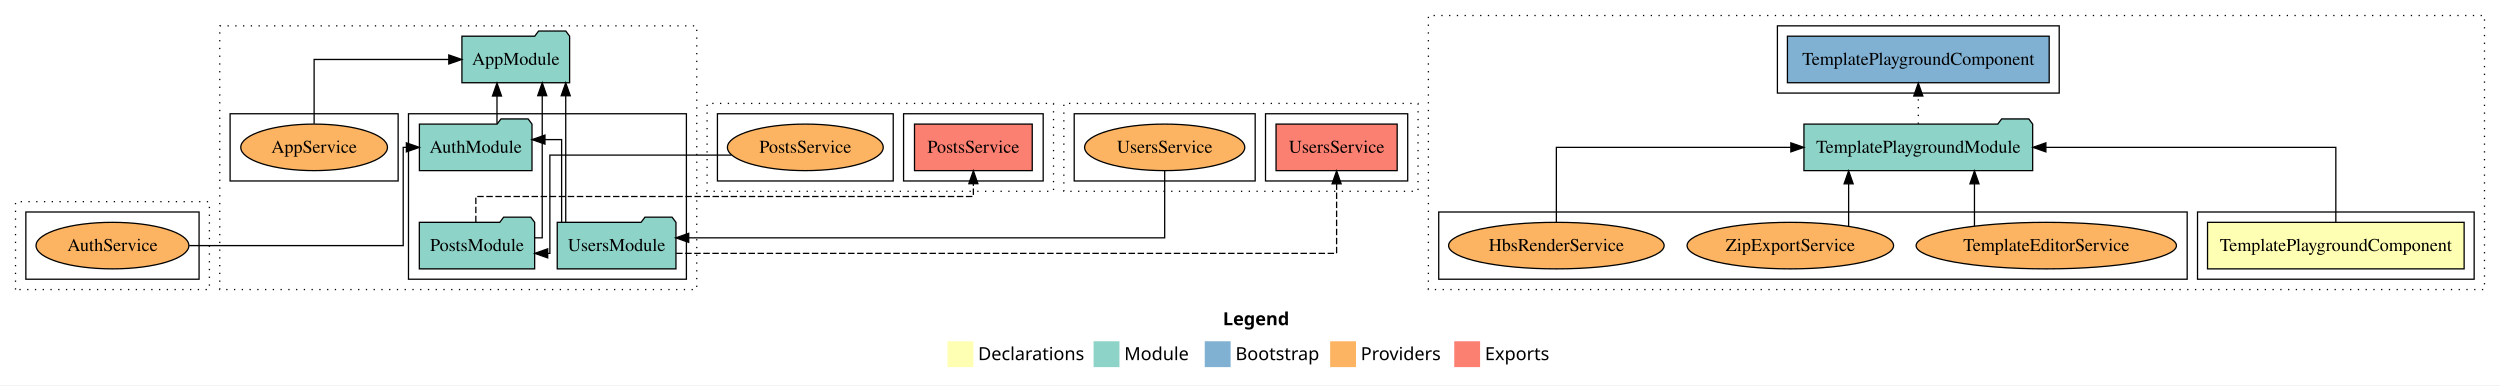
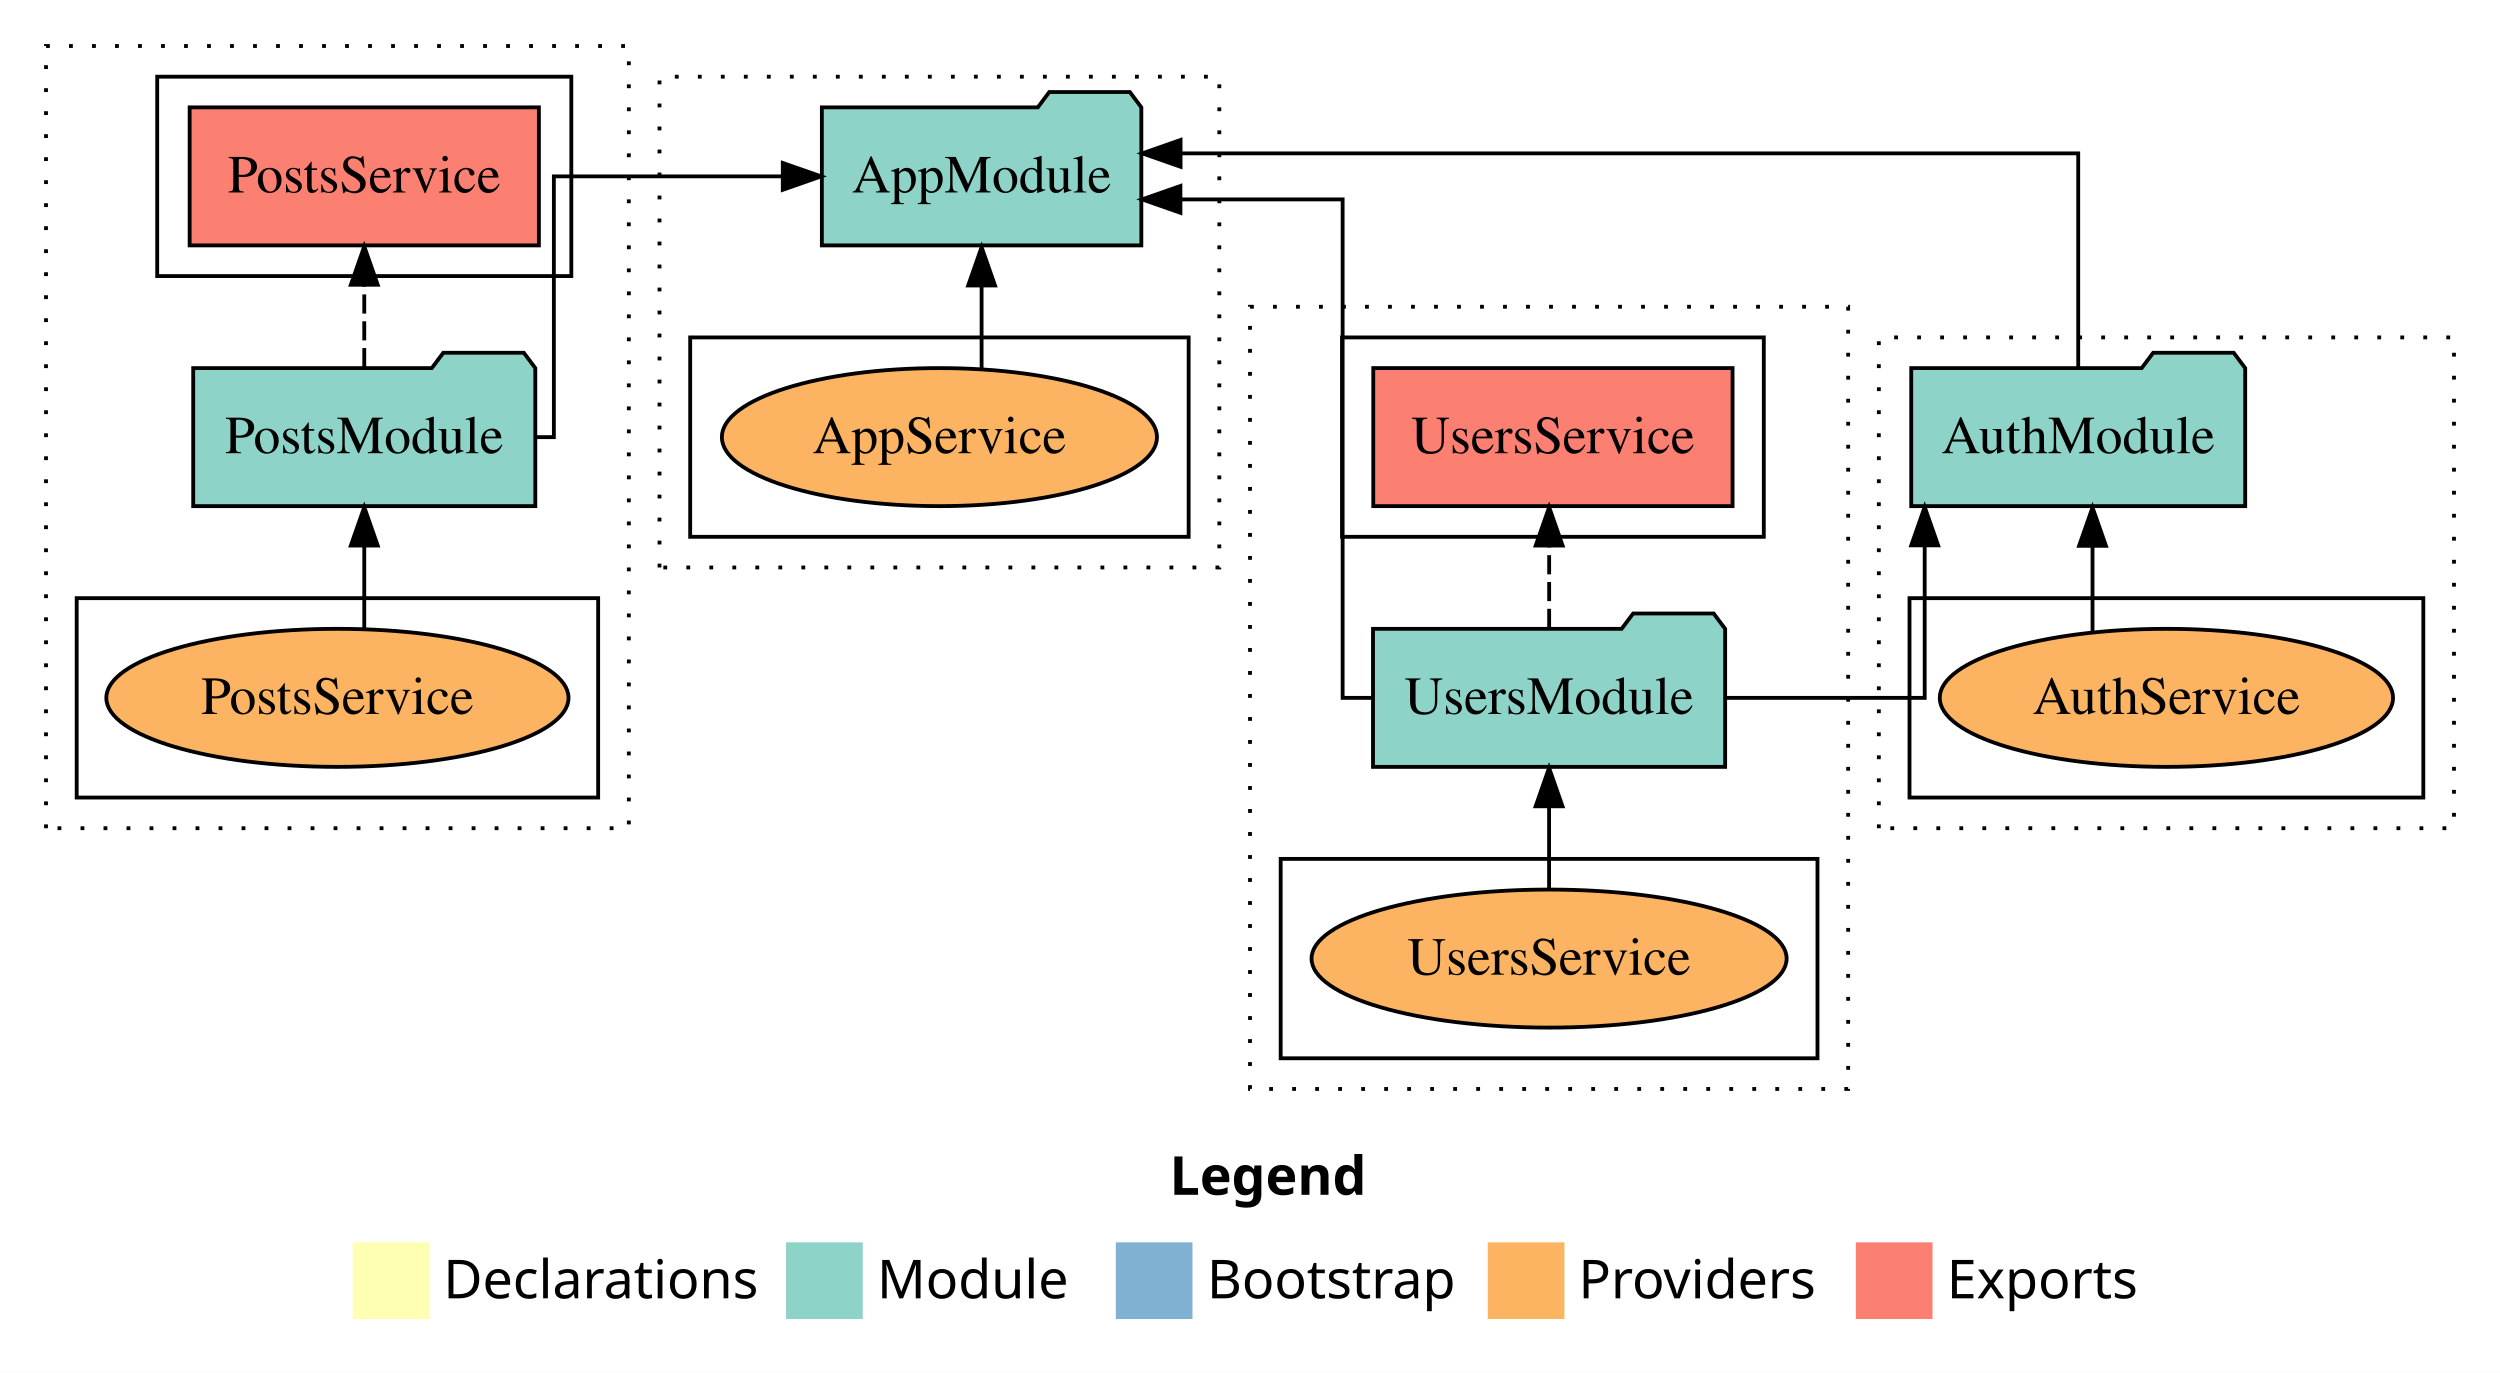
- <svg xmlns="http://www.w3.org/2000/svg" width="1934pt" height="298pt" viewBox="0.00 0.00 1934.00 298.00">
-   <g id="graph0" class="graph" transform="scale(1 1) rotate(0) translate(4 294)">
-     <polygon fill="white" stroke="transparent" points="-4,4 -4,-294 1930,-294 1930,4 -4,4" />
-     <text text-anchor="start" x="942.01" y="-42.4" font-family="Times-12" font-weight="bold" font-size="14.00">Legend</text>
-     <polygon fill="#ffffb3" stroke="transparent" points="729,-10 729,-30 749,-30 749,-10 729,-10" />
-     <text text-anchor="start" x="752.63" y="-15.4" font-family="Times-12" font-size="14.00">  Declarations</text>
-     <polygon fill="#8dd3c7" stroke="transparent" points="842,-10 842,-30 862,-30 862,-10 842,-10" />
-     <text text-anchor="start" x="865.73" y="-15.4" font-family="Times-12" font-size="14.00">  Module</text>
-     <polygon fill="#80b1d3" stroke="transparent" points="928,-10 928,-30 948,-30 948,-10 928,-10" />
-     <text text-anchor="start" x="951.78" y="-15.4" font-family="Times-12" font-size="14.00">  Bootstrap</text>
-     <polygon fill="#fdb462" stroke="transparent" points="1025,-10 1025,-30 1045,-30 1045,-10 1025,-10" />
-     <text text-anchor="start" x="1048.67" y="-15.4" font-family="Times-12" font-size="14.00">  Providers</text>
-     <polygon fill="#fb8072" stroke="transparent" points="1121,-10 1121,-30 1141,-30 1141,-10 1121,-10" />
-     <text text-anchor="start" x="1144.73" y="-15.4" font-family="Times-12" font-size="14.00">  Exports</text>
+ <svg xmlns="http://www.w3.org/2000/svg" width="652pt" height="358pt" viewBox="0.00 0.00 652.00 358.00">
+   <g id="graph0" class="graph" transform="scale(1 1) rotate(0) translate(4 354)">
+     <polygon fill="white" stroke="transparent" points="-4,4 -4,-354 648,-354 648,4 -4,4" />
+     <text text-anchor="start" x="301.01" y="-42.4" font-family="Times-12" font-weight="bold" font-size="14.00">Legend</text>
+     <polygon fill="#ffffb3" stroke="transparent" points="88,-10 88,-30 108,-30 108,-10 88,-10" />
+     <text text-anchor="start" x="111.63" y="-15.4" font-family="Times-12" font-size="14.00">  Declarations</text>
+     <polygon fill="#8dd3c7" stroke="transparent" points="201,-10 201,-30 221,-30 221,-10 201,-10" />
+     <text text-anchor="start" x="224.73" y="-15.4" font-family="Times-12" font-size="14.00">  Module</text>
+     <polygon fill="#80b1d3" stroke="transparent" points="287,-10 287,-30 307,-30 307,-10 287,-10" />
+     <text text-anchor="start" x="310.78" y="-15.4" font-family="Times-12" font-size="14.00">  Bootstrap</text>
+     <polygon fill="#fdb462" stroke="transparent" points="384,-10 384,-30 404,-30 404,-10 384,-10" />
+     <text text-anchor="start" x="407.67" y="-15.4" font-family="Times-12" font-size="14.00">  Providers</text>
+     <polygon fill="#fb8072" stroke="transparent" points="480,-10 480,-30 500,-30 500,-10 480,-10" />
+     <text text-anchor="start" x="503.73" y="-15.4" font-family="Times-12" font-size="14.00">  Exports</text>
+     <g id="clust19" class="cluster">
+       <polygon fill="none" stroke="black" stroke-dasharray="1,5" points="322,-70 322,-274 478,-274 478,-70 322,-70" />
+     </g>
+     <g id="clust22" class="cluster">
+       <polygon fill="none" stroke="black" points="346,-214 346,-266 456,-266 456,-214 346,-214" />
+     </g>
+     <g id="clust24" class="cluster">
+       <polygon fill="none" stroke="black" points="330,-78 330,-130 470,-130 470,-78 330,-78" />
+     </g>
+     <g id="clust13" class="cluster">
+       <polygon fill="none" stroke="black" stroke-dasharray="1,5" points="8,-138 8,-342 160,-342 160,-138 8,-138" />
+     </g>
+     <g id="clust16" class="cluster">
+       <polygon fill="none" stroke="black" points="37,-282 37,-334 145,-334 145,-282 37,-282" />
+     </g>
+     <g id="clust18" class="cluster">
+       <polygon fill="none" stroke="black" points="16,-146 16,-198 152,-198 152,-146 16,-146" />
+     </g>
+     <g id="clust7" class="cluster">
+       <polygon fill="none" stroke="black" stroke-dasharray="1,5" points="486,-138 486,-266 636,-266 636,-138 486,-138" />
+     </g>
+     <g id="clust12" class="cluster">
+       <polygon fill="none" stroke="black" points="494,-146 494,-198 628,-198 628,-146 494,-146" />
+     </g>
    <g id="clust1" class="cluster">
-       <polygon fill="none" stroke="black" stroke-dasharray="1,5" points="166,-70 166,-274 535,-274 535,-70 166,-70" />
-     </g>
-     <g id="clust3" class="cluster">
-       <polygon fill="none" stroke="black" points="312,-78 312,-206 527,-206 527,-78 312,-78" />
+       <polygon fill="none" stroke="black" stroke-dasharray="1,5" points="168,-206 168,-334 314,-334 314,-206 168,-206" />
    </g>
    <g id="clust6" class="cluster">
-       <polygon fill="none" stroke="black" points="174,-154 174,-206 304,-206 304,-154 174,-154" />
-     </g>
-     <g id="clust7" class="cluster">
-       <polygon fill="none" stroke="black" stroke-dasharray="1,5" points="8,-70 8,-138 158,-138 158,-70 8,-70" />
-     </g>
-     <g id="clust12" class="cluster">
-       <polygon fill="none" stroke="black" points="16,-78 16,-130 150,-130 150,-78 16,-78" />
-     </g>
-     <g id="clust13" class="cluster">
-       <polygon fill="none" stroke="black" stroke-dasharray="1,5" points="543,-146 543,-214 811,-214 811,-146 543,-146" />
-     </g>
-     <g id="clust16" class="cluster">
-       <polygon fill="none" stroke="black" points="695,-154 695,-206 803,-206 803,-154 695,-154" />
-     </g>
-     <g id="clust18" class="cluster">
-       <polygon fill="none" stroke="black" points="551,-154 551,-206 687,-206 687,-154 551,-154" />
-     </g>
-     <g id="clust19" class="cluster">
-       <polygon fill="none" stroke="black" stroke-dasharray="1,5" points="1101,-70 1101,-282 1918,-282 1918,-70 1101,-70" />
-     </g>
-     <g id="clust20" class="cluster">
-       <polygon fill="none" stroke="black" points="1696,-78 1696,-130 1910,-130 1910,-78 1696,-78" />
-     </g>
-     <g id="clust24" class="cluster">
-       <polygon fill="none" stroke="black" points="1371,-222 1371,-274 1589,-274 1589,-222 1371,-222" />
-     </g>
-     <g id="clust25" class="cluster">
-       <polygon fill="none" stroke="black" points="1109,-78 1109,-130 1688,-130 1688,-78 1109,-78" />
-     </g>
-     <g id="clust26" class="cluster">
-       <polygon fill="none" stroke="black" stroke-dasharray="1,5" points="819,-146 819,-214 1093,-214 1093,-146 819,-146" />
-     </g>
-     <g id="clust29" class="cluster">
-       <polygon fill="none" stroke="black" points="975,-154 975,-206 1085,-206 1085,-154 975,-154" />
-     </g>
-     <g id="clust31" class="cluster">
-       <polygon fill="none" stroke="black" points="827,-154 827,-206 967,-206 967,-154 827,-154" />
+       <polygon fill="none" stroke="black" points="176,-214 176,-266 306,-266 306,-214 176,-214" />
    </g>
    <g id="node1" class="node">
-       <polygon fill="#8dd3c7" stroke="black" points="407.55,-198 404.55,-202 383.55,-202 380.55,-198 320.45,-198 320.45,-162 407.55,-162 407.55,-198" />
-       <text text-anchor="middle" x="364" y="-175.8" font-family="Times,serif" font-size="14.00">AuthModule</text>
+       <polygon fill="#8dd3c7" stroke="black" points="581.55,-258 578.55,-262 557.55,-262 554.55,-258 494.45,-258 494.45,-222 581.55,-222 581.55,-258" />
+       <text text-anchor="middle" x="538" y="-235.8" font-family="Times,serif" font-size="14.00">AuthModule</text>
    </g>
    <g id="node4" class="node">
-       <polygon fill="#8dd3c7" stroke="black" points="436.66,-266 433.66,-270 412.66,-270 409.66,-266 353.34,-266 353.34,-230 436.66,-230 436.66,-266" />
-       <text text-anchor="middle" x="395" y="-243.8" font-family="Times,serif" font-size="14.00">AppModule</text>
+       <polygon fill="#8dd3c7" stroke="black" points="293.66,-326 290.66,-330 269.66,-330 266.66,-326 210.34,-326 210.34,-290 293.66,-290 293.66,-326" />
+       <text text-anchor="middle" x="252" y="-303.8" font-family="Times,serif" font-size="14.00">AppModule</text>
    </g>
    <g id="edge1" class="edge">
-       <path fill="none" stroke="black" d="M380.47,-198.22C380.47,-198.22 380.47,-219.73 380.47,-219.73" />
-       <polygon fill="black" stroke="black" points="376.97,-219.73 380.47,-229.73 383.97,-219.73 376.97,-219.73" />
+       <path fill="none" stroke="black" d="M538,-258.29C538,-280.21 538,-314 538,-314 538,-314 303.89,-314 303.89,-314" />
+       <polygon fill="black" stroke="black" points="303.89,-310.5 293.89,-314 303.89,-317.5 303.89,-310.5" />
    </g>
    <g id="node2" class="node">
-       <polygon fill="#8dd3c7" stroke="black" points="409.61,-122 406.61,-126 385.61,-126 382.61,-122 320.39,-122 320.39,-86 409.61,-86 409.61,-122" />
-       <text text-anchor="middle" x="365" y="-99.8" font-family="Times,serif" font-size="14.00">PostsModule</text>
+       <polygon fill="#8dd3c7" stroke="black" points="135.61,-258 132.61,-262 111.61,-262 108.61,-258 46.39,-258 46.39,-222 135.61,-222 135.61,-258" />
+       <text text-anchor="middle" x="91" y="-235.8" font-family="Times,serif" font-size="14.00">PostsModule</text>
    </g>
    <g id="edge2" class="edge">
-       <path fill="none" stroke="black" d="M409.68,-110C413.22,-110 415.47,-110 415.47,-110 415.47,-110 415.47,-219.96 415.47,-219.96" />
-       <polygon fill="black" stroke="black" points="411.97,-219.96 415.47,-229.96 418.97,-219.96 411.97,-219.96" />
+       <path fill="none" stroke="black" d="M135.89,-240C138.71,-240 140.45,-240 140.45,-240 140.45,-240 140.45,-308 140.45,-308 140.45,-308 200.15,-308 200.15,-308" />
+       <polygon fill="black" stroke="black" points="200.15,-311.5 210.15,-308 200.15,-304.5 200.15,-311.5" />
    </g>
    <g id="node7" class="node">
-       <polygon fill="#fb8072" stroke="black" points="794.54,-198 703.46,-198 703.46,-162 794.54,-162 794.54,-198" />
-       <text text-anchor="middle" x="749" y="-175.8" font-family="Times,serif" font-size="14.00">PostsService </text>
+       <polygon fill="#fb8072" stroke="black" points="136.54,-326 45.46,-326 45.46,-290 136.54,-290 136.54,-326" />
+       <text text-anchor="middle" x="91" y="-303.8" font-family="Times,serif" font-size="14.00">PostsService </text>
    </g>
    <g id="edge7" class="edge">
-       <path fill="none" stroke="black" stroke-dasharray="5,2" d="M364.11,-122.11C364.11,-131.9 364.11,-142 364.11,-142 364.11,-142 749,-142 749,-142 749,-142 749,-151.89 749,-151.89" />
-       <polygon fill="black" stroke="black" points="745.5,-151.89 749,-161.89 752.5,-151.89 745.5,-151.89" />
+       <path fill="none" stroke="black" stroke-dasharray="5,2" d="M91,-258.22C91,-258.22 91,-279.73 91,-279.73" />
+       <polygon fill="black" stroke="black" points="87.5,-279.73 91,-289.73 94.5,-279.73 87.5,-279.73" />
    </g>
    <g id="node3" class="node">
-       <polygon fill="#8dd3c7" stroke="black" points="518.92,-122 515.92,-126 494.92,-126 491.92,-122 427.08,-122 427.08,-86 518.92,-86 518.92,-122" />
-       <text text-anchor="middle" x="473" y="-99.8" font-family="Times,serif" font-size="14.00">UsersModule</text>
+       <polygon fill="#8dd3c7" stroke="black" points="445.92,-190 442.92,-194 421.92,-194 418.92,-190 354.08,-190 354.08,-154 445.92,-154 445.92,-190" />
+       <text text-anchor="middle" x="400" y="-167.8" font-family="Times,serif" font-size="14.00">UsersModule</text>
    </g>
    <g id="edge5" class="edge">
-       <path fill="none" stroke="black" d="M430.47,-122.2C430.47,-146.36 430.47,-186 430.47,-186 430.47,-186 417.59,-186 417.59,-186" />
-       <polygon fill="black" stroke="black" points="417.59,-182.5 407.59,-186 417.59,-189.5 417.59,-182.5" />
+       <path fill="none" stroke="black" d="M445.83,-172C471.32,-172 497.96,-172 497.96,-172 497.96,-172 497.96,-211.78 497.96,-211.78" />
+       <polygon fill="black" stroke="black" points="494.46,-211.78 497.96,-221.78 501.46,-211.78 494.46,-211.78" />
    </g>
    <g id="edge3" class="edge">
-       <path fill="none" stroke="black" d="M433.65,-122.24C433.65,-122.24 433.65,-219.91 433.65,-219.91" />
-       <polygon fill="black" stroke="black" points="430.15,-219.91 433.65,-229.91 437.15,-219.91 430.15,-219.91" />
+       <path fill="none" stroke="black" d="M354.1,-172C349.31,-172 346.16,-172 346.16,-172 346.16,-172 346.16,-302 346.16,-302 346.16,-302 303.85,-302 303.85,-302" />
+       <polygon fill="black" stroke="black" points="303.85,-298.5 293.85,-302 303.85,-305.5 303.85,-298.5" />
    </g>
-     <g id="node15" class="node">
-       <polygon fill="#fb8072" stroke="black" points="1076.85,-198 983.15,-198 983.15,-162 1076.85,-162 1076.85,-198" />
-       <text text-anchor="middle" x="1030" y="-175.8" font-family="Times,serif" font-size="14.00">UsersService </text>
+     <g id="node9" class="node">
+       <polygon fill="#fb8072" stroke="black" points="447.85,-258 354.15,-258 354.15,-222 447.85,-222 447.85,-258" />
+       <text text-anchor="middle" x="401" y="-235.8" font-family="Times,serif" font-size="14.00">UsersService </text>
    </g>
-     <g id="edge14" class="edge">
-       <path fill="none" stroke="black" stroke-dasharray="5,2" d="M519.06,-98C652.51,-98 1030,-98 1030,-98 1030,-98 1030,-151.8 1030,-151.8" />
-       <polygon fill="black" stroke="black" points="1026.5,-151.8 1030,-161.8 1033.5,-151.8 1026.5,-151.8" />
+     <g id="edge9" class="edge">
+       <path fill="none" stroke="black" stroke-dasharray="5,2" d="M400.02,-190.22C400.02,-190.22 400.02,-211.73 400.02,-211.73" />
+       <polygon fill="black" stroke="black" points="396.52,-211.73 400.02,-221.73 403.52,-211.73 396.52,-211.73" />
    </g>
    <g id="node5" class="node">
-       <ellipse fill="#fdb462" stroke="black" cx="239" cy="-180" rx="56.74" ry="18" />
-       <text text-anchor="middle" x="239" y="-175.8" font-family="Times,serif" font-size="14.00">AppService</text>
+       <ellipse fill="#fdb462" stroke="black" cx="241" cy="-240" rx="56.74" ry="18" />
+       <text text-anchor="middle" x="241" y="-235.8" font-family="Times,serif" font-size="14.00">AppService</text>
    </g>
    <g id="edge4" class="edge">
-       <path fill="none" stroke="black" d="M239,-198.22C239,-218.37 239,-248 239,-248 239,-248 343.19,-248 343.19,-248" />
-       <polygon fill="black" stroke="black" points="343.19,-251.5 353.19,-248 343.19,-244.5 343.19,-251.5" />
+       <path fill="none" stroke="black" d="M252,-257.87C252,-257.87 252,-279.54 252,-279.54" />
+       <polygon fill="black" stroke="black" points="248.5,-279.54 252,-289.54 255.5,-279.54 248.5,-279.54" />
    </g>
    <g id="node6" class="node">
-       <ellipse fill="#fdb462" stroke="black" cx="83" cy="-104" rx="59.11" ry="18" />
-       <text text-anchor="middle" x="83" y="-99.8" font-family="Times,serif" font-size="14.00">AuthService</text>
+       <ellipse fill="#fdb462" stroke="black" cx="561" cy="-172" rx="59.11" ry="18" />
+       <text text-anchor="middle" x="561" y="-167.8" font-family="Times,serif" font-size="14.00">AuthService</text>
    </g>
    <g id="edge6" class="edge">
-       <path fill="none" stroke="black" d="M142.39,-104C209.03,-104 307.92,-104 307.92,-104 307.92,-104 307.92,-180 307.92,-180 307.92,-180 310.37,-180 310.37,-180" />
-       <polygon fill="black" stroke="black" points="310.37,-183.5 320.37,-180 310.37,-176.5 310.37,-183.5" />
+       <path fill="none" stroke="black" d="M541.73,-189.16C541.73,-189.16 541.73,-211.65 541.73,-211.65" />
+       <polygon fill="black" stroke="black" points="538.23,-211.65 541.73,-221.65 545.23,-211.65 538.23,-211.65" />
    </g>
    <g id="node8" class="node">
-       <ellipse fill="#fdb462" stroke="black" cx="619" cy="-180" rx="60.27" ry="18" />
-       <text text-anchor="middle" x="619" y="-175.8" font-family="Times,serif" font-size="14.00">PostsService</text>
+       <ellipse fill="#fdb462" stroke="black" cx="84" cy="-172" rx="60.27" ry="18" />
+       <text text-anchor="middle" x="84" y="-167.8" font-family="Times,serif" font-size="14.00">PostsService</text>
    </g>
    <g id="edge8" class="edge">
-       <path fill="none" stroke="black" d="M561.84,-174C503.47,-174 421.38,-174 421.38,-174 421.38,-174 421.38,-98 421.38,-98 421.38,-98 419.7,-98 419.7,-98" />
-       <polygon fill="black" stroke="black" points="419.7,-94.5 409.7,-98 419.7,-101.5 419.7,-94.5" />
-     </g>
-     <g id="node9" class="node">
-       <polygon fill="#ffffb3" stroke="black" points="1902.25,-122 1703.75,-122 1703.75,-86 1902.25,-86 1902.25,-122" />
-       <text text-anchor="middle" x="1803" y="-99.8" font-family="Times,serif" font-size="14.00">TemplatePlaygroundComponent</text>
+       <path fill="none" stroke="black" d="M91,-190.22C91,-190.22 91,-211.73 91,-211.73" />
+       <polygon fill="black" stroke="black" points="87.5,-211.73 91,-221.73 94.5,-211.73 87.5,-211.73" />
    </g>
    <g id="node10" class="node">
-       <polygon fill="#8dd3c7" stroke="black" points="1568.47,-198 1565.47,-202 1544.47,-202 1541.47,-198 1391.53,-198 1391.53,-162 1568.47,-162 1568.47,-198" />
-       <text text-anchor="middle" x="1480" y="-175.8" font-family="Times,serif" font-size="14.00">TemplatePlaygroundModule</text>
-     </g>
-     <g id="edge9" class="edge">
-       <path fill="none" stroke="black" d="M1803,-122.01C1803,-144.49 1803,-180 1803,-180 1803,-180 1578.69,-180 1578.69,-180" />
-       <polygon fill="black" stroke="black" points="1578.69,-176.5 1568.69,-180 1578.69,-183.5 1578.69,-176.5" />
-     </g>
-     <g id="node11" class="node">
-       <polygon fill="#80b1d3" stroke="black" points="1581.25,-266 1378.75,-266 1378.75,-230 1581.25,-230 1581.25,-266" />
-       <text text-anchor="middle" x="1480" y="-243.8" font-family="Times,serif" font-size="14.00">TemplatePlaygroundComponent </text>
+       <ellipse fill="#fdb462" stroke="black" cx="400" cy="-104" rx="61.95" ry="18" />
+       <text text-anchor="middle" x="400" y="-99.8" font-family="Times,serif" font-size="14.00">UsersService</text>
    </g>
    <g id="edge10" class="edge">
-       <path fill="none" stroke="black" stroke-dasharray="1,5" d="M1480,-198.22C1480,-198.22 1480,-219.73 1480,-219.73" />
-       <polygon fill="black" stroke="black" points="1476.5,-219.73 1480,-229.73 1483.5,-219.73 1476.5,-219.73" />
-     </g>
-     <g id="node12" class="node">
-       <ellipse fill="#fdb462" stroke="black" cx="1200" cy="-104" rx="83.37" ry="18" />
-       <text text-anchor="middle" x="1200" y="-99.8" font-family="Times,serif" font-size="14.00">HbsRenderService</text>
-     </g>
-     <g id="edge11" class="edge">
-       <path fill="none" stroke="black" d="M1200,-122.01C1200,-144.49 1200,-180 1200,-180 1200,-180 1381.41,-180 1381.41,-180" />
-       <polygon fill="black" stroke="black" points="1381.41,-183.5 1391.41,-180 1381.41,-176.5 1381.41,-183.5" />
-     </g>
-     <g id="node13" class="node">
-       <ellipse fill="#fdb462" stroke="black" cx="1579" cy="-104" rx="100.7" ry="18" />
-       <text text-anchor="middle" x="1579" y="-99.8" font-family="Times,serif" font-size="14.00">TemplateEditorService</text>
-     </g>
-     <g id="edge12" class="edge">
-       <path fill="none" stroke="black" d="M1523.44,-119.02C1523.44,-119.02 1523.44,-151.8 1523.44,-151.8" />
-       <polygon fill="black" stroke="black" points="1519.94,-151.8 1523.44,-161.8 1526.94,-151.8 1519.94,-151.8" />
-     </g>
-     <g id="node14" class="node">
-       <ellipse fill="#fdb462" stroke="black" cx="1381" cy="-104" rx="79.87" ry="18" />
-       <text text-anchor="middle" x="1381" y="-99.8" font-family="Times,serif" font-size="14.00">ZipExportService</text>
-     </g>
-     <g id="edge13" class="edge">
-       <path fill="none" stroke="black" d="M1426.1,-119.02C1426.1,-119.02 1426.1,-151.8 1426.1,-151.8" />
-       <polygon fill="black" stroke="black" points="1422.6,-151.8 1426.1,-161.8 1429.6,-151.8 1422.6,-151.8" />
-     </g>
-     <g id="node16" class="node">
-       <ellipse fill="#fdb462" stroke="black" cx="897" cy="-180" rx="61.95" ry="18" />
-       <text text-anchor="middle" x="897" y="-175.8" font-family="Times,serif" font-size="14.00">UsersService</text>
-     </g>
-     <g id="edge15" class="edge">
-       <path fill="none" stroke="black" d="M897,-161.97C897,-141.23 897,-110 897,-110 897,-110 528.78,-110 528.78,-110" />
-       <polygon fill="black" stroke="black" points="528.78,-106.5 518.78,-110 528.78,-113.5 528.78,-106.5" />
+       <path fill="none" stroke="black" d="M400,-122.22C400,-122.22 400,-143.73 400,-143.73" />
+       <polygon fill="black" stroke="black" points="396.5,-143.73 400,-153.73 403.5,-143.73 396.5,-143.73" />
    </g>
  </g>
</svg>
